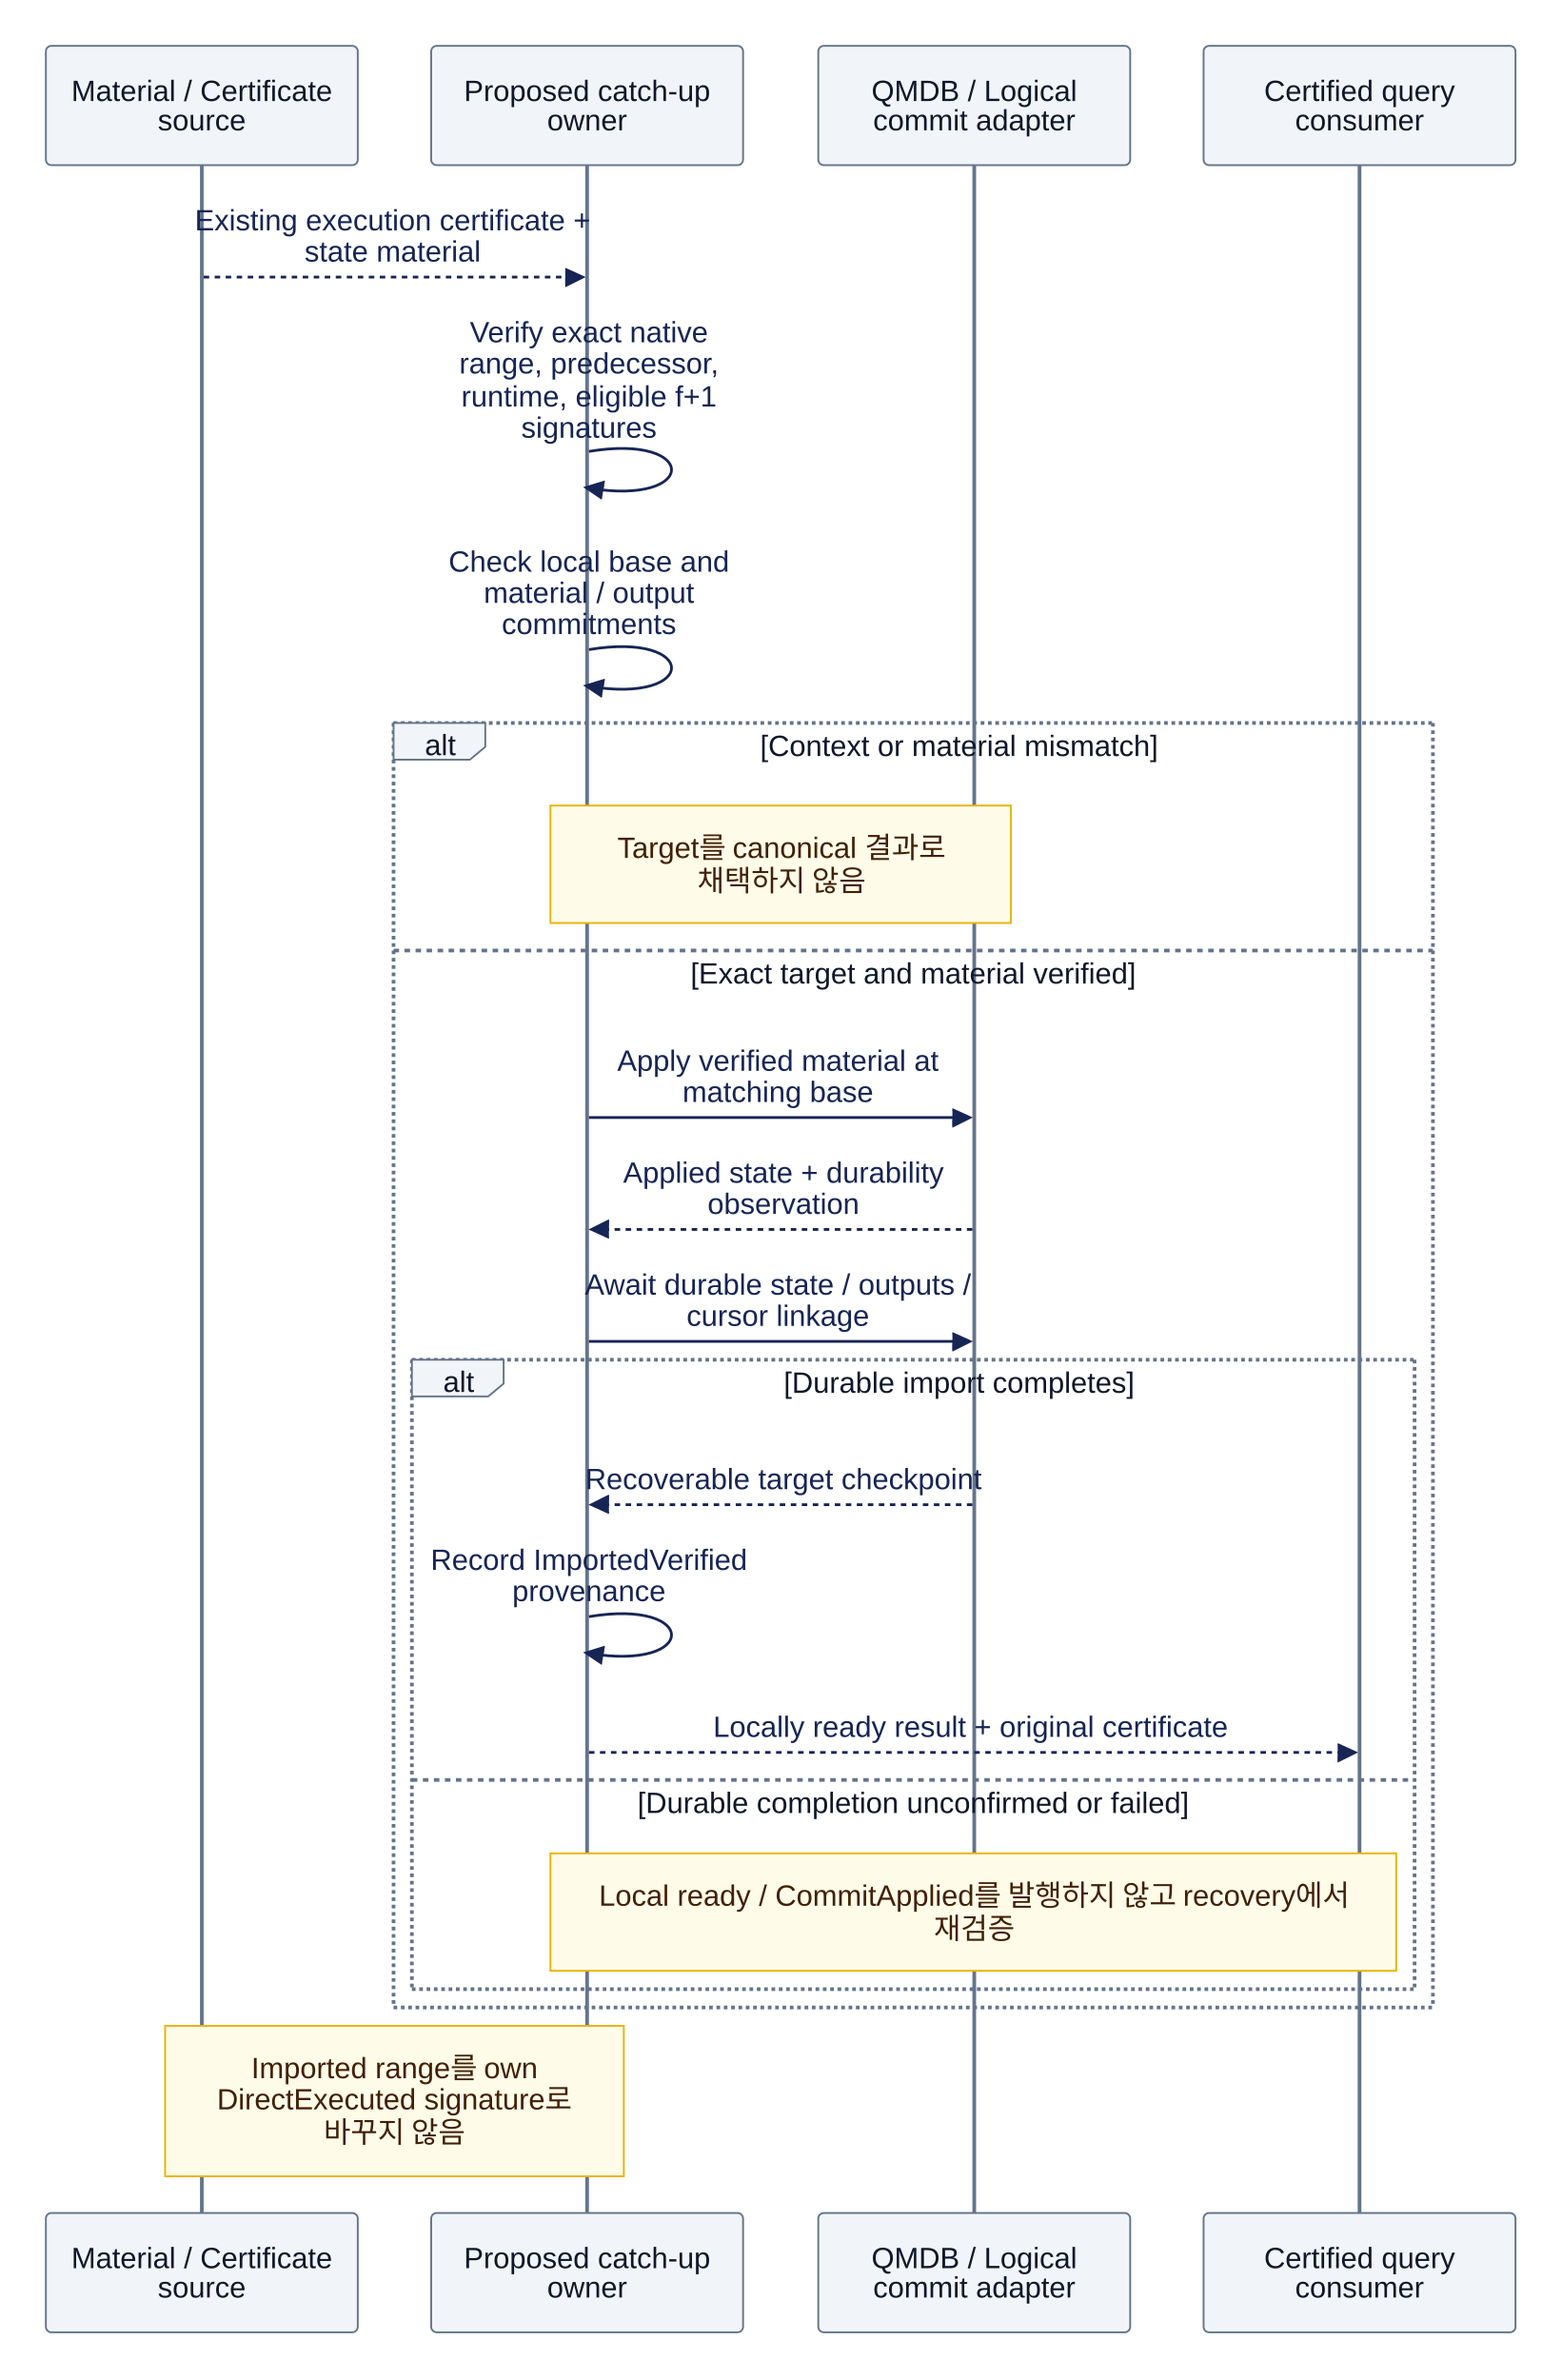
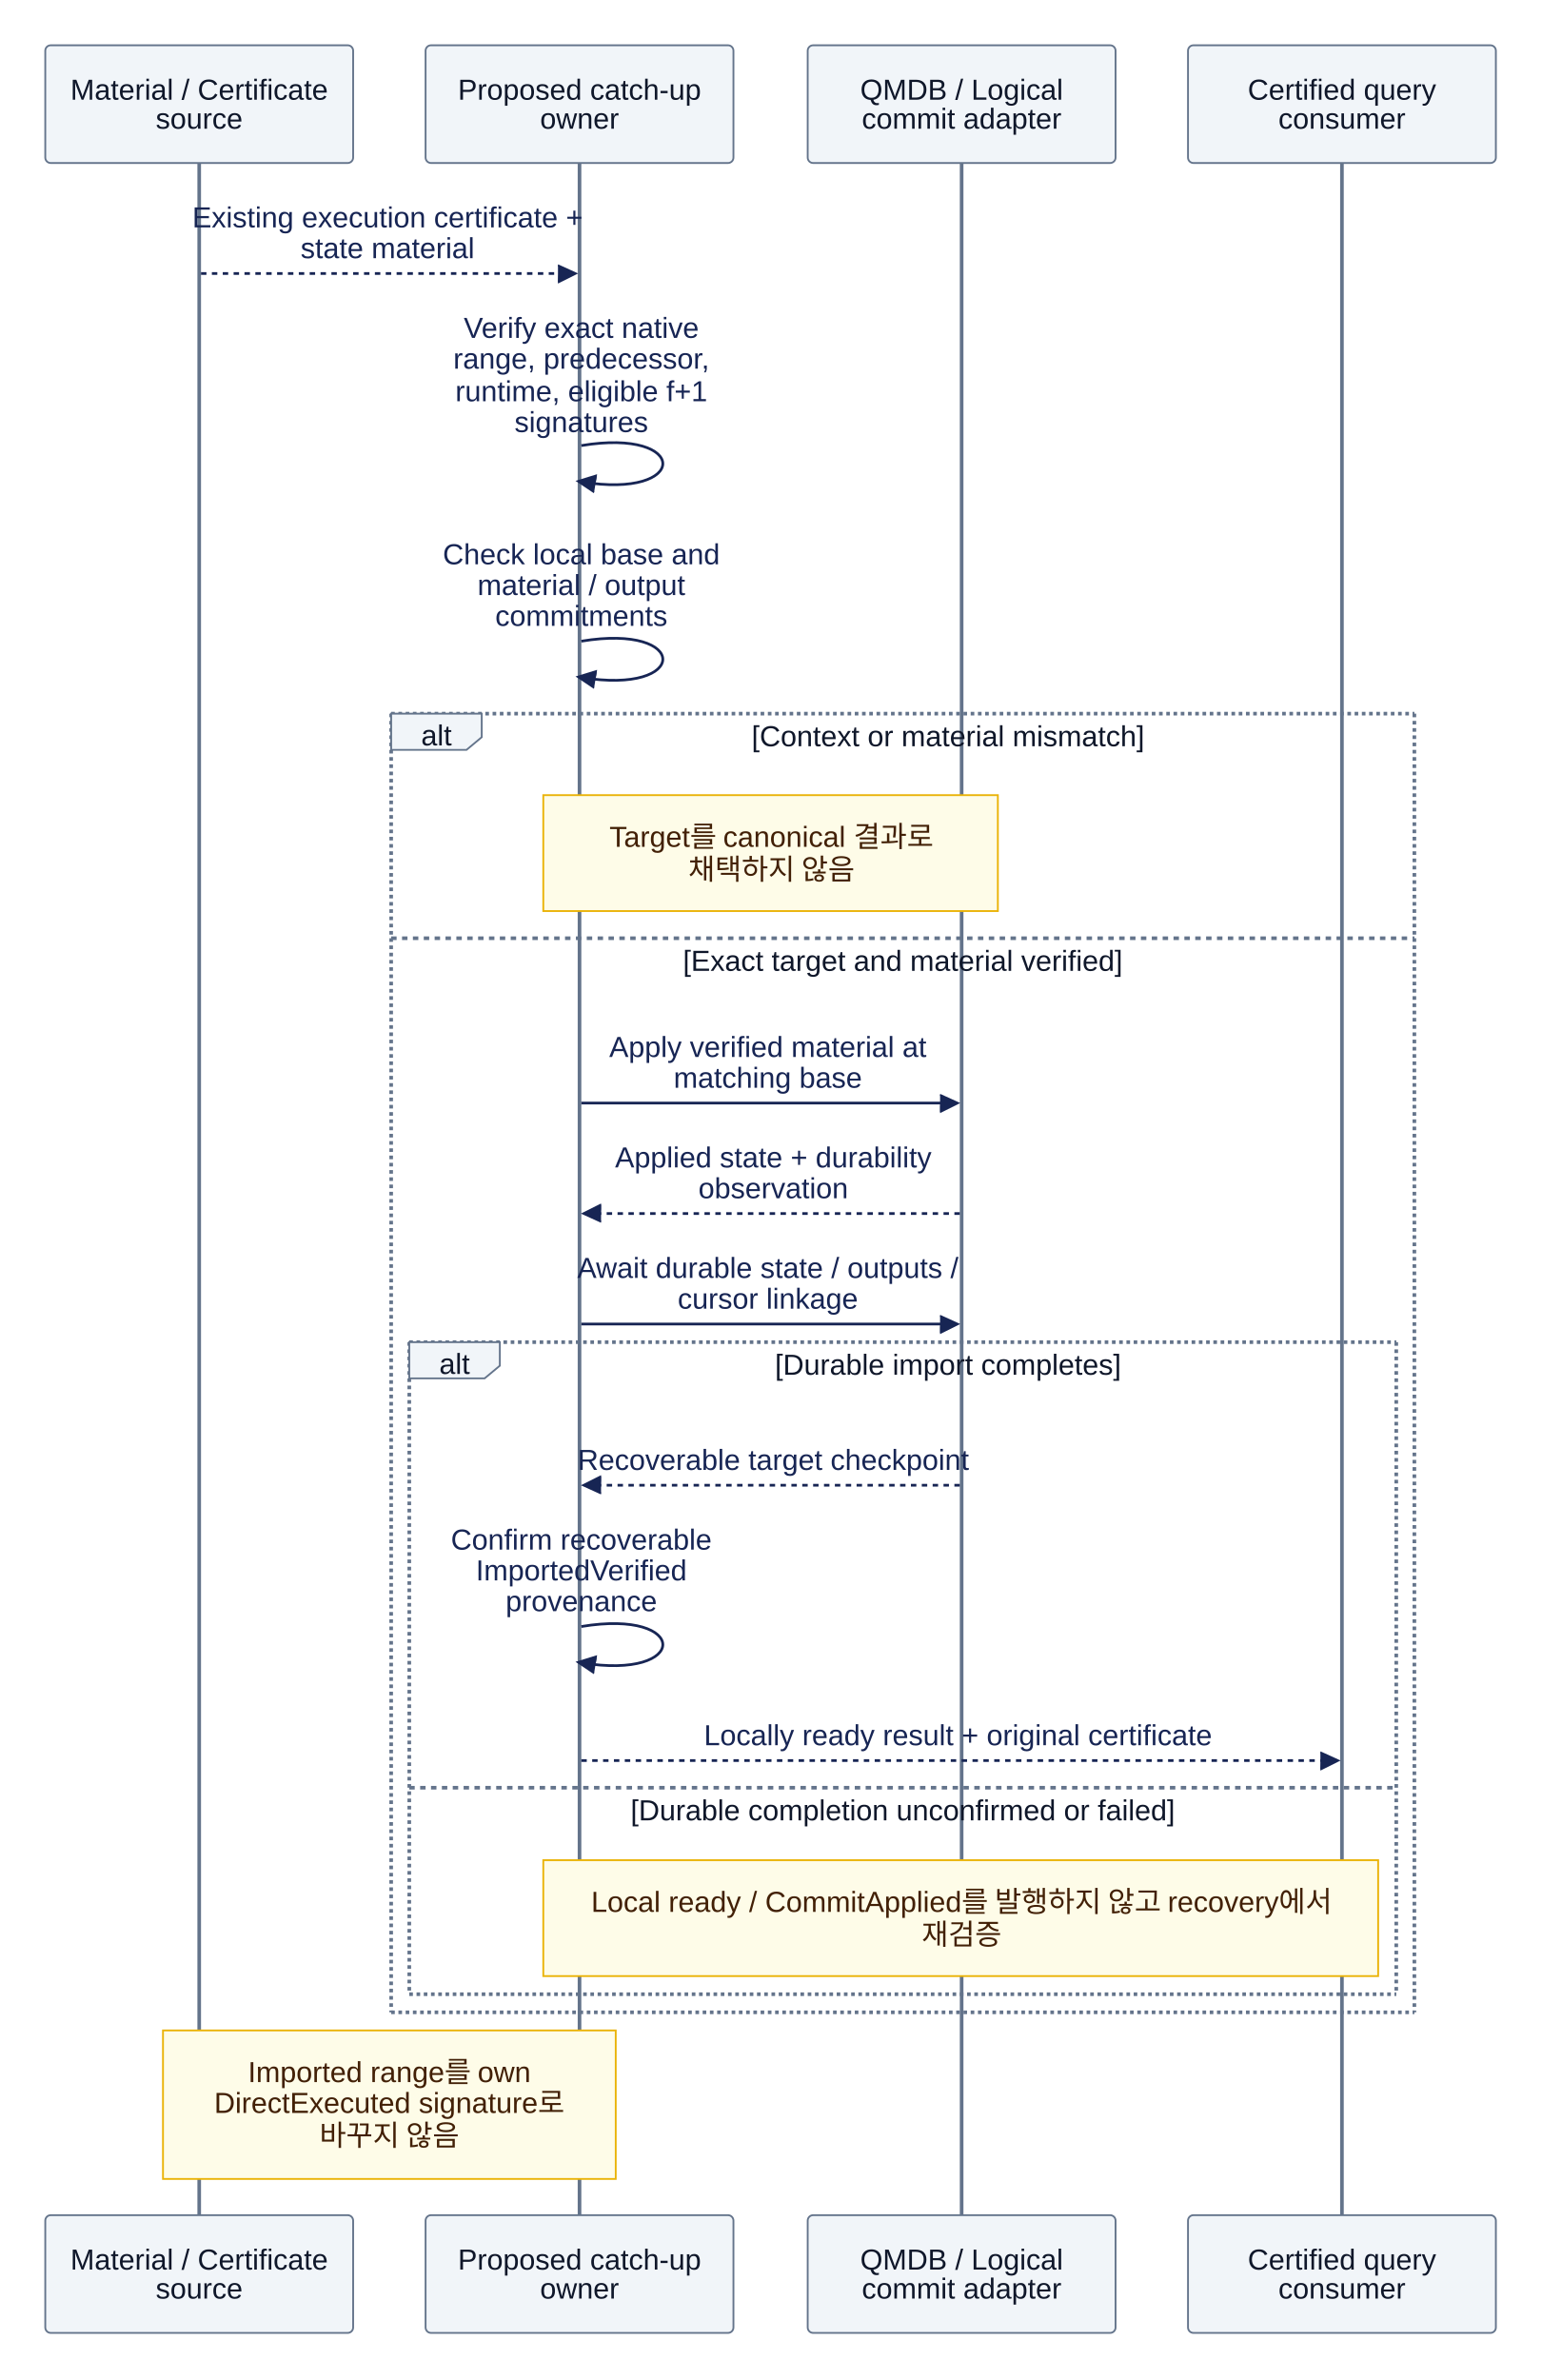
- <svg xmlns="http://www.w3.org/2000/svg" id="diagram-14" width="851" height="1297" viewBox="-25 -25 851 1297" role="graphics-document document" aria-roledescription="sequence">
-   <g>
-     <rect x="631" y="1181" fill="#eaeaea" stroke="#666" width="170" height="65" name="V" rx="3" ry="3" class="actor actor-bottom" />
-     <text x="716" y="1213.5" dominant-baseline="central" alignment-baseline="central" class="actor actor-box" style="text-anchor: middle; font-size: 16px; font-weight: 400; font-family: Arial, &quot;Apple SD Gothic Neo&quot;, sans-serif;">
+ <svg xmlns="http://www.w3.org/2000/svg" id="diagram-14" width="851" height="1314" viewBox="-25 -25 851 1314" role="graphics-document document" aria-roledescription="sequence">
+   <g>
+     <rect x="631" y="1198" fill="#eaeaea" stroke="#666" width="170" height="65" name="V" rx="3" ry="3" class="actor actor-bottom" />
+     <text x="716" y="1230.5" dominant-baseline="central" alignment-baseline="central" class="actor actor-box" style="text-anchor: middle; font-size: 16px; font-weight: 400; font-family: Arial, &quot;Apple SD Gothic Neo&quot;, sans-serif;">
      <tspan x="716" dy="-8">Certified query</tspan>
    </text>
-     <text x="716" y="1213.5" dominant-baseline="central" alignment-baseline="central" class="actor actor-box" style="text-anchor: middle; font-size: 16px; font-weight: 400; font-family: Arial, &quot;Apple SD Gothic Neo&quot;, sans-serif;">
+     <text x="716" y="1230.5" dominant-baseline="central" alignment-baseline="central" class="actor actor-box" style="text-anchor: middle; font-size: 16px; font-weight: 400; font-family: Arial, &quot;Apple SD Gothic Neo&quot;, sans-serif;">
      <tspan x="716" dy="8">consumer</tspan>
    </text>
  </g>
  <g>
-     <rect x="421" y="1181" fill="#eaeaea" stroke="#666" width="170" height="65" name="Q" rx="3" ry="3" class="actor actor-bottom" />
-     <text x="506" y="1213.5" dominant-baseline="central" alignment-baseline="central" class="actor actor-box" style="text-anchor: middle; font-size: 16px; font-weight: 400; font-family: Arial, &quot;Apple SD Gothic Neo&quot;, sans-serif;">
+     <rect x="421" y="1198" fill="#eaeaea" stroke="#666" width="170" height="65" name="Q" rx="3" ry="3" class="actor actor-bottom" />
+     <text x="506" y="1230.5" dominant-baseline="central" alignment-baseline="central" class="actor actor-box" style="text-anchor: middle; font-size: 16px; font-weight: 400; font-family: Arial, &quot;Apple SD Gothic Neo&quot;, sans-serif;">
      <tspan x="506" dy="-8">QMDB / Logical</tspan>
    </text>
-     <text x="506" y="1213.5" dominant-baseline="central" alignment-baseline="central" class="actor actor-box" style="text-anchor: middle; font-size: 16px; font-weight: 400; font-family: Arial, &quot;Apple SD Gothic Neo&quot;, sans-serif;">
+     <text x="506" y="1230.5" dominant-baseline="central" alignment-baseline="central" class="actor actor-box" style="text-anchor: middle; font-size: 16px; font-weight: 400; font-family: Arial, &quot;Apple SD Gothic Neo&quot;, sans-serif;">
      <tspan x="506" dy="8">commit adapter</tspan>
    </text>
  </g>
  <g>
-     <rect x="210" y="1181" fill="#eaeaea" stroke="#666" width="170" height="65" name="C" rx="3" ry="3" class="actor actor-bottom" />
-     <text x="295" y="1213.5" dominant-baseline="central" alignment-baseline="central" class="actor actor-box" style="text-anchor: middle; font-size: 16px; font-weight: 400; font-family: Arial, &quot;Apple SD Gothic Neo&quot;, sans-serif;">
+     <rect x="210" y="1198" fill="#eaeaea" stroke="#666" width="170" height="65" name="C" rx="3" ry="3" class="actor actor-bottom" />
+     <text x="295" y="1230.5" dominant-baseline="central" alignment-baseline="central" class="actor actor-box" style="text-anchor: middle; font-size: 16px; font-weight: 400; font-family: Arial, &quot;Apple SD Gothic Neo&quot;, sans-serif;">
      <tspan x="295" dy="-8">Proposed catch-up</tspan>
    </text>
-     <text x="295" y="1213.5" dominant-baseline="central" alignment-baseline="central" class="actor actor-box" style="text-anchor: middle; font-size: 16px; font-weight: 400; font-family: Arial, &quot;Apple SD Gothic Neo&quot;, sans-serif;">
+     <text x="295" y="1230.5" dominant-baseline="central" alignment-baseline="central" class="actor actor-box" style="text-anchor: middle; font-size: 16px; font-weight: 400; font-family: Arial, &quot;Apple SD Gothic Neo&quot;, sans-serif;">
      <tspan x="295" dy="8">owner</tspan>
    </text>
  </g>
  <g>
-     <rect x="0" y="1181" fill="#eaeaea" stroke="#666" width="170" height="65" name="P" rx="3" ry="3" class="actor actor-bottom" />
-     <text x="85" y="1213.5" dominant-baseline="central" alignment-baseline="central" class="actor actor-box" style="text-anchor: middle; font-size: 16px; font-weight: 400; font-family: Arial, &quot;Apple SD Gothic Neo&quot;, sans-serif;">
+     <rect x="0" y="1198" fill="#eaeaea" stroke="#666" width="170" height="65" name="P" rx="3" ry="3" class="actor actor-bottom" />
+     <text x="85" y="1230.5" dominant-baseline="central" alignment-baseline="central" class="actor actor-box" style="text-anchor: middle; font-size: 16px; font-weight: 400; font-family: Arial, &quot;Apple SD Gothic Neo&quot;, sans-serif;">
      <tspan x="85" dy="-8">Material / Certificate</tspan>
    </text>
-     <text x="85" y="1213.5" dominant-baseline="central" alignment-baseline="central" class="actor actor-box" style="text-anchor: middle; font-size: 16px; font-weight: 400; font-family: Arial, &quot;Apple SD Gothic Neo&quot;, sans-serif;">
+     <text x="85" y="1230.5" dominant-baseline="central" alignment-baseline="central" class="actor actor-box" style="text-anchor: middle; font-size: 16px; font-weight: 400; font-family: Arial, &quot;Apple SD Gothic Neo&quot;, sans-serif;">
      <tspan x="85" dy="8">source</tspan>
    </text>
  </g>
  <g>
-     <line id="actor63" x1="716" y1="65" x2="716" y2="1181" class="actor-line 200" stroke-width="0.5px" stroke="#999" name="V" />
+     <line id="actor63" x1="716" y1="65" x2="716" y2="1198" class="actor-line 200" stroke-width="0.5px" stroke="#999" name="V" />
    <g id="root-63">
      <rect x="631" y="0" fill="#eaeaea" stroke="#666" width="170" height="65" name="V" rx="3" ry="3" class="actor actor-top" />
      <text x="716" y="32.5" dominant-baseline="central" alignment-baseline="central" class="actor actor-box" style="text-anchor: middle; font-size: 16px; font-weight: 400; font-family: Arial, &quot;Apple SD Gothic Neo&quot;, sans-serif;">
        <tspan x="716" dy="-8">Certified query</tspan>
      </text>
      <text x="716" y="32.5" dominant-baseline="central" alignment-baseline="central" class="actor actor-box" style="text-anchor: middle; font-size: 16px; font-weight: 400; font-family: Arial, &quot;Apple SD Gothic Neo&quot;, sans-serif;">
        <tspan x="716" dy="8">consumer</tspan>
      </text>
    </g>
  </g>
  <g>
-     <line id="actor62" x1="506" y1="65" x2="506" y2="1181" class="actor-line 200" stroke-width="0.5px" stroke="#999" name="Q" />
+     <line id="actor62" x1="506" y1="65" x2="506" y2="1198" class="actor-line 200" stroke-width="0.5px" stroke="#999" name="Q" />
    <g id="root-62">
      <rect x="421" y="0" fill="#eaeaea" stroke="#666" width="170" height="65" name="Q" rx="3" ry="3" class="actor actor-top" />
      <text x="506" y="32.5" dominant-baseline="central" alignment-baseline="central" class="actor actor-box" style="text-anchor: middle; font-size: 16px; font-weight: 400; font-family: Arial, &quot;Apple SD Gothic Neo&quot;, sans-serif;">
        <tspan x="506" dy="-8">QMDB / Logical</tspan>
      </text>
      <text x="506" y="32.5" dominant-baseline="central" alignment-baseline="central" class="actor actor-box" style="text-anchor: middle; font-size: 16px; font-weight: 400; font-family: Arial, &quot;Apple SD Gothic Neo&quot;, sans-serif;">
        <tspan x="506" dy="8">commit adapter</tspan>
      </text>
    </g>
  </g>
  <g>
-     <line id="actor61" x1="295" y1="65" x2="295" y2="1181" class="actor-line 200" stroke-width="0.5px" stroke="#999" name="C" />
+     <line id="actor61" x1="295" y1="65" x2="295" y2="1198" class="actor-line 200" stroke-width="0.5px" stroke="#999" name="C" />
    <g id="root-61">
      <rect x="210" y="0" fill="#eaeaea" stroke="#666" width="170" height="65" name="C" rx="3" ry="3" class="actor actor-top" />
      <text x="295" y="32.5" dominant-baseline="central" alignment-baseline="central" class="actor actor-box" style="text-anchor: middle; font-size: 16px; font-weight: 400; font-family: Arial, &quot;Apple SD Gothic Neo&quot;, sans-serif;">
        <tspan x="295" dy="-8">Proposed catch-up</tspan>
      </text>
      <text x="295" y="32.5" dominant-baseline="central" alignment-baseline="central" class="actor actor-box" style="text-anchor: middle; font-size: 16px; font-weight: 400; font-family: Arial, &quot;Apple SD Gothic Neo&quot;, sans-serif;">
        <tspan x="295" dy="8">owner</tspan>
      </text>
    </g>
  </g>
  <g>
-     <line id="actor60" x1="85" y1="65" x2="85" y2="1181" class="actor-line 200" stroke-width="0.5px" stroke="#999" name="P" />
+     <line id="actor60" x1="85" y1="65" x2="85" y2="1198" class="actor-line 200" stroke-width="0.5px" stroke="#999" name="P" />
    <g id="root-60">
      <rect x="0" y="0" fill="#eaeaea" stroke="#666" width="170" height="65" name="P" rx="3" ry="3" class="actor actor-top" />
      <text x="85" y="32.5" dominant-baseline="central" alignment-baseline="central" class="actor actor-box" style="text-anchor: middle; font-size: 16px; font-weight: 400; font-family: Arial, &quot;Apple SD Gothic Neo&quot;, sans-serif;">
        <tspan x="85" dy="-8">Material / Certificate</tspan>
      </text>
      <text x="85" y="32.5" dominant-baseline="central" alignment-baseline="central" class="actor actor-box" style="text-anchor: middle; font-size: 16px; font-weight: 400; font-family: Arial, &quot;Apple SD Gothic Neo&quot;, sans-serif;">
        <tspan x="85" dy="8">source</tspan>
      </text>
    </g>
  </g>
  <style>#diagram-14{font-family:Arial,Apple SD Gothic Neo,sans-serif;font-size:16px;fill:#172554;}@keyframes edge-animation-frame{from{stroke-dashoffset:0;}}@keyframes dash{to{stroke-dashoffset:0;}}#diagram-14 .edge-animation-slow{stroke-dasharray:9,5!important;stroke-dashoffset:900;animation:dash 50s linear infinite;stroke-linecap:round;}#diagram-14 .edge-animation-fast{stroke-dasharray:9,5!important;stroke-dashoffset:900;animation:dash 20s linear infinite;stroke-linecap:round;}#diagram-14 .error-icon{fill:hsl(45.882, 100%, 100%);}#diagram-14 .error-text{fill:#000000;stroke:#000000;}#diagram-14 .edge-thickness-normal{stroke-width:1px;}#diagram-14 .edge-thickness-thick{stroke-width:3.5px;}#diagram-14 .edge-pattern-solid{stroke-dasharray:0;}#diagram-14 .edge-thickness-invisible{stroke-width:0;fill:none;}#diagram-14 .edge-pattern-dashed{stroke-dasharray:3;}#diagram-14 .edge-pattern-dotted{stroke-dasharray:2;}#diagram-14 .marker{fill:#475569;stroke:#475569;}#diagram-14 .marker.cross{stroke:#475569;}#diagram-14 svg{font-family:Arial,Apple SD Gothic Neo,sans-serif;font-size:16px;}#diagram-14 p{margin:0;}#diagram-14 .actor{stroke:#64748b;fill:#f1f5f9;}#diagram-14 text.actor&gt;tspan{fill:#0f172a;stroke:none;}#diagram-14 .actor-line{stroke:#64748b;}#diagram-14 .innerArc{stroke-width:1.5;stroke-dasharray:none;}#diagram-14 .messageLine0{stroke-width:1.5;stroke-dasharray:none;stroke:#172554;}#diagram-14 .messageLine1{stroke-width:1.5;stroke-dasharray:2,2;stroke:#172554;}#diagram-14 #arrowhead path{fill:#172554;stroke:#172554;}#diagram-14 .sequenceNumber{fill:#b8aa96;}#diagram-14 #sequencenumber{fill:#172554;}#diagram-14 #crosshead path{fill:#172554;stroke:#172554;}#diagram-14 .messageText{fill:#172554;stroke:none;}#diagram-14 .labelBox{stroke:#64748b;fill:#f1f5f9;}#diagram-14 .labelText,#diagram-14 .labelText&gt;tspan{fill:#0f172a;stroke:none;}#diagram-14 .loopText,#diagram-14 .loopText&gt;tspan{fill:#0f172a;stroke:none;}#diagram-14 .loopLine{stroke-width:2px;stroke-dasharray:2,2;stroke:#64748b;fill:#64748b;}#diagram-14 .note{stroke:#eab308;fill:#fefce8;}#diagram-14 .noteText,#diagram-14 .noteText&gt;tspan{fill:#422006;stroke:none;}#diagram-14 .activation0{fill:hsl(105.882, 100%, 96.667%);stroke:hsl(105.882, 100%, 86.667%);}#diagram-14 .activation1{fill:hsl(105.882, 100%, 96.667%);stroke:hsl(105.882, 100%, 86.667%);}#diagram-14 .activation2{fill:hsl(105.882, 100%, 96.667%);stroke:hsl(105.882, 100%, 86.667%);}#diagram-14 .actorPopupMenu{position:absolute;}#diagram-14 .actorPopupMenuPanel{position:absolute;fill:#f1f5f9;box-shadow:0px 8px 16px 0px rgba(0,0,0,0.2);filter:drop-shadow(3px 5px 2px rgb(0 0 0 / 0.4));}#diagram-14 .actor-man line{stroke:#64748b;fill:#f1f5f9;}#diagram-14 .actor-man circle,#diagram-14 line{stroke:#64748b;fill:#f1f5f9;stroke-width:2px;}#diagram-14 :root{--mermaid-font-family:Arial,Apple SD Gothic Neo,sans-serif;}</style>
  <g />
  <defs>
    <symbol id="computer" width="24" height="24">
      <path transform="scale(.5)" d="M2 2v13h20v-13h-20zm18 11h-16v-9h16v9zm-10.228 6l.466-1h3.524l.467 1h-4.457zm14.228 3h-24l2-6h2.104l-1.33 4h18.45l-1.297-4h2.073l2 6zm-5-10h-14v-7h14v7z" />
    </symbol>
  </defs>
  <defs>
    <symbol id="database" fill-rule="evenodd" clip-rule="evenodd">
      <path transform="scale(.5)" d="M12.258.001l.256.004.255.005.253.008.251.01.249.012.247.015.246.016.242.019.241.02.239.023.236.024.233.027.231.028.229.031.225.032.223.034.22.036.217.038.214.04.211.041.208.043.205.045.201.046.198.048.194.05.191.051.187.053.183.054.18.056.175.057.172.059.168.06.163.061.16.063.155.064.15.066.074.033.073.033.071.034.07.034.069.035.068.035.067.035.066.035.064.036.064.036.062.036.06.036.06.037.058.037.058.037.055.038.055.038.053.038.052.038.051.039.05.039.048.039.047.039.045.04.044.04.043.04.041.04.04.041.039.041.037.041.036.041.034.041.033.042.032.042.03.042.029.042.027.042.026.043.024.043.023.043.021.043.02.043.018.044.017.043.015.044.013.044.012.044.011.045.009.044.007.045.006.045.004.045.002.045.001.045v17l-.001.045-.002.045-.004.045-.006.045-.007.045-.009.044-.011.045-.012.044-.013.044-.015.044-.017.043-.018.044-.02.043-.021.043-.023.043-.024.043-.026.043-.027.042-.029.042-.03.042-.032.042-.033.042-.034.041-.036.041-.037.041-.039.041-.04.041-.041.04-.043.04-.044.04-.045.04-.047.039-.048.039-.05.039-.051.039-.052.038-.053.038-.055.038-.055.038-.058.037-.058.037-.06.037-.06.036-.062.036-.064.036-.064.036-.066.035-.067.035-.068.035-.069.035-.07.034-.071.034-.073.033-.074.033-.15.066-.155.064-.16.063-.163.061-.168.06-.172.059-.175.057-.18.056-.183.054-.187.053-.191.051-.194.05-.198.048-.201.046-.205.045-.208.043-.211.041-.214.04-.217.038-.22.036-.223.034-.225.032-.229.031-.231.028-.233.027-.236.024-.239.023-.241.02-.242.019-.246.016-.247.015-.249.012-.251.01-.253.008-.255.005-.256.004-.258.001-.258-.001-.256-.004-.255-.005-.253-.008-.251-.01-.249-.012-.247-.015-.245-.016-.243-.019-.241-.02-.238-.023-.236-.024-.234-.027-.231-.028-.228-.031-.226-.032-.223-.034-.22-.036-.217-.038-.214-.04-.211-.041-.208-.043-.204-.045-.201-.046-.198-.048-.195-.05-.19-.051-.187-.053-.184-.054-.179-.056-.176-.057-.172-.059-.167-.06-.164-.061-.159-.063-.155-.064-.151-.066-.074-.033-.072-.033-.072-.034-.07-.034-.069-.035-.068-.035-.067-.035-.066-.035-.064-.036-.063-.036-.062-.036-.061-.036-.06-.037-.058-.037-.057-.037-.056-.038-.055-.038-.053-.038-.052-.038-.051-.039-.049-.039-.049-.039-.046-.039-.046-.04-.044-.04-.043-.04-.041-.04-.04-.041-.039-.041-.037-.041-.036-.041-.034-.041-.033-.042-.032-.042-.03-.042-.029-.042-.027-.042-.026-.043-.024-.043-.023-.043-.021-.043-.02-.043-.018-.044-.017-.043-.015-.044-.013-.044-.012-.044-.011-.045-.009-.044-.007-.045-.006-.045-.004-.045-.002-.045-.001-.045v-17l.001-.045.002-.045.004-.045.006-.045.007-.045.009-.044.011-.045.012-.044.013-.044.015-.044.017-.043.018-.044.02-.043.021-.043.023-.043.024-.043.026-.043.027-.042.029-.042.03-.042.032-.042.033-.042.034-.041.036-.041.037-.041.039-.041.04-.041.041-.04.043-.04.044-.04.046-.04.046-.039.049-.039.049-.039.051-.039.052-.038.053-.038.055-.038.056-.038.057-.037.058-.037.06-.037.061-.036.062-.036.063-.036.064-.036.066-.035.067-.035.068-.035.069-.035.07-.034.072-.034.072-.033.074-.033.151-.066.155-.064.159-.063.164-.061.167-.06.172-.059.176-.057.179-.056.184-.054.187-.053.19-.051.195-.05.198-.048.201-.046.204-.045.208-.043.211-.041.214-.04.217-.038.22-.036.223-.034.226-.032.228-.031.231-.028.234-.027.236-.024.238-.023.241-.02.243-.019.245-.016.247-.015.249-.012.251-.01.253-.008.255-.005.256-.004.258-.001.258.001zm-9.258 20.499v.01l.001.021.003.021.004.022.005.021.006.022.007.022.009.023.01.022.011.023.012.023.013.023.015.023.016.024.017.023.018.024.019.024.021.024.022.025.023.024.024.025.052.049.056.05.061.051.066.051.07.051.075.051.079.052.084.052.088.052.092.052.097.052.102.051.105.052.11.052.114.051.119.051.123.051.127.05.131.05.135.05.139.048.144.049.147.047.152.047.155.047.16.045.163.045.167.043.171.043.176.041.178.041.183.039.187.039.19.037.194.035.197.035.202.033.204.031.209.03.212.029.216.027.219.025.222.024.226.021.23.02.233.018.236.016.24.015.243.012.246.01.249.008.253.005.256.004.259.001.26-.001.257-.004.254-.005.25-.008.247-.011.244-.012.241-.014.237-.016.233-.018.231-.021.226-.021.224-.024.22-.026.216-.027.212-.028.21-.031.205-.031.202-.034.198-.034.194-.036.191-.037.187-.039.183-.04.179-.04.175-.042.172-.043.168-.044.163-.045.16-.046.155-.046.152-.047.148-.048.143-.049.139-.049.136-.05.131-.05.126-.05.123-.051.118-.052.114-.051.11-.052.106-.052.101-.052.096-.052.092-.052.088-.053.083-.051.079-.052.074-.052.07-.051.065-.051.06-.051.056-.05.051-.05.023-.024.023-.025.021-.024.02-.024.019-.024.018-.024.017-.024.015-.023.014-.024.013-.023.012-.023.01-.023.01-.022.008-.022.006-.022.006-.022.004-.022.004-.021.001-.021.001-.021v-4.127l-.077.055-.08.053-.083.054-.085.053-.087.052-.09.052-.093.051-.095.05-.097.05-.1.049-.102.049-.105.048-.106.047-.109.047-.111.046-.114.045-.115.045-.118.044-.12.043-.122.042-.124.042-.126.041-.128.04-.13.04-.132.038-.134.038-.135.037-.138.037-.139.035-.142.035-.143.034-.144.033-.147.032-.148.031-.15.03-.151.03-.153.029-.154.027-.156.027-.158.026-.159.025-.161.024-.162.023-.163.022-.165.021-.166.02-.167.019-.169.018-.169.017-.171.016-.173.015-.173.014-.175.013-.175.012-.177.011-.178.01-.179.008-.179.008-.181.006-.182.005-.182.004-.184.003-.184.002h-.37l-.184-.002-.184-.003-.182-.004-.182-.005-.181-.006-.179-.008-.179-.008-.178-.01-.176-.011-.176-.012-.175-.013-.173-.014-.172-.015-.171-.016-.17-.017-.169-.018-.167-.019-.166-.02-.165-.021-.163-.022-.162-.023-.161-.024-.159-.025-.157-.026-.156-.027-.155-.027-.153-.029-.151-.03-.15-.03-.148-.031-.146-.032-.145-.033-.143-.034-.141-.035-.14-.035-.137-.037-.136-.037-.134-.038-.132-.038-.13-.04-.128-.04-.126-.041-.124-.042-.122-.042-.12-.044-.117-.043-.116-.045-.113-.045-.112-.046-.109-.047-.106-.047-.105-.048-.102-.049-.1-.049-.097-.05-.095-.05-.093-.052-.09-.051-.087-.052-.085-.053-.083-.054-.08-.054-.077-.054v4.127zm0-5.654v.011l.001.021.003.021.004.021.005.022.006.022.007.022.009.022.01.022.011.023.012.023.013.023.015.024.016.023.017.024.018.024.019.024.021.024.022.024.023.025.024.024.052.05.056.05.061.05.066.051.07.051.075.052.079.051.084.052.088.052.092.052.097.052.102.052.105.052.11.051.114.051.119.052.123.05.127.051.131.05.135.049.139.049.144.048.147.048.152.047.155.046.16.045.163.045.167.044.171.042.176.042.178.04.183.04.187.038.19.037.194.036.197.034.202.033.204.032.209.03.212.028.216.027.219.025.222.024.226.022.23.02.233.018.236.016.24.014.243.012.246.01.249.008.253.006.256.003.259.001.26-.001.257-.003.254-.006.25-.008.247-.01.244-.012.241-.015.237-.016.233-.018.231-.02.226-.022.224-.024.22-.025.216-.027.212-.029.21-.03.205-.032.202-.033.198-.035.194-.036.191-.037.187-.039.183-.039.179-.041.175-.042.172-.043.168-.044.163-.045.16-.045.155-.047.152-.047.148-.048.143-.048.139-.05.136-.049.131-.05.126-.051.123-.051.118-.051.114-.052.11-.052.106-.052.101-.052.096-.052.092-.052.088-.052.083-.052.079-.052.074-.051.07-.052.065-.051.06-.05.056-.051.051-.049.023-.025.023-.024.021-.025.02-.024.019-.024.018-.024.017-.024.015-.023.014-.023.013-.024.012-.022.01-.023.01-.023.008-.022.006-.022.006-.022.004-.021.004-.022.001-.021.001-.021v-4.139l-.077.054-.08.054-.083.054-.085.052-.087.053-.09.051-.093.051-.095.051-.097.05-.1.049-.102.049-.105.048-.106.047-.109.047-.111.046-.114.045-.115.044-.118.044-.12.044-.122.042-.124.042-.126.041-.128.04-.13.039-.132.039-.134.038-.135.037-.138.036-.139.036-.142.035-.143.033-.144.033-.147.033-.148.031-.15.03-.151.03-.153.028-.154.028-.156.027-.158.026-.159.025-.161.024-.162.023-.163.022-.165.021-.166.02-.167.019-.169.018-.169.017-.171.016-.173.015-.173.014-.175.013-.175.012-.177.011-.178.009-.179.009-.179.007-.181.007-.182.005-.182.004-.184.003-.184.002h-.37l-.184-.002-.184-.003-.182-.004-.182-.005-.181-.007-.179-.007-.179-.009-.178-.009-.176-.011-.176-.012-.175-.013-.173-.014-.172-.015-.171-.016-.17-.017-.169-.018-.167-.019-.166-.02-.165-.021-.163-.022-.162-.023-.161-.024-.159-.025-.157-.026-.156-.027-.155-.028-.153-.028-.151-.03-.15-.03-.148-.031-.146-.033-.145-.033-.143-.033-.141-.035-.14-.036-.137-.036-.136-.037-.134-.038-.132-.039-.13-.039-.128-.04-.126-.041-.124-.042-.122-.043-.12-.043-.117-.044-.116-.044-.113-.046-.112-.046-.109-.046-.106-.047-.105-.048-.102-.049-.1-.049-.097-.05-.095-.051-.093-.051-.09-.051-.087-.053-.085-.052-.083-.054-.08-.054-.077-.054v4.139zm0-5.666v.011l.001.02.003.022.004.021.005.022.006.021.007.022.009.023.01.022.011.023.012.023.013.023.015.023.016.024.017.024.018.023.019.024.021.025.022.024.023.024.024.025.052.05.056.05.061.05.066.051.07.051.075.052.079.051.084.052.088.052.092.052.097.052.102.052.105.051.11.052.114.051.119.051.123.051.127.05.131.05.135.05.139.049.144.048.147.048.152.047.155.046.16.045.163.045.167.043.171.043.176.042.178.04.183.04.187.038.19.037.194.036.197.034.202.033.204.032.209.03.212.028.216.027.219.025.222.024.226.021.23.02.233.018.236.017.24.014.243.012.246.01.249.008.253.006.256.003.259.001.26-.001.257-.003.254-.006.25-.008.247-.01.244-.013.241-.014.237-.016.233-.018.231-.02.226-.022.224-.024.22-.025.216-.027.212-.029.21-.03.205-.032.202-.033.198-.035.194-.036.191-.037.187-.039.183-.039.179-.041.175-.042.172-.043.168-.044.163-.045.16-.045.155-.047.152-.047.148-.048.143-.049.139-.049.136-.049.131-.051.126-.05.123-.051.118-.052.114-.051.11-.052.106-.052.101-.052.096-.052.092-.052.088-.052.083-.052.079-.052.074-.052.07-.051.065-.051.06-.051.056-.05.051-.049.023-.025.023-.025.021-.024.02-.024.019-.024.018-.024.017-.024.015-.023.014-.024.013-.023.012-.023.01-.022.01-.023.008-.022.006-.022.006-.022.004-.022.004-.021.001-.021.001-.021v-4.153l-.077.054-.08.054-.083.053-.085.053-.087.053-.09.051-.093.051-.095.051-.097.05-.1.049-.102.048-.105.048-.106.048-.109.046-.111.046-.114.046-.115.044-.118.044-.12.043-.122.043-.124.042-.126.041-.128.04-.13.039-.132.039-.134.038-.135.037-.138.036-.139.036-.142.034-.143.034-.144.033-.147.032-.148.032-.15.03-.151.03-.153.028-.154.028-.156.027-.158.026-.159.024-.161.024-.162.023-.163.023-.165.021-.166.02-.167.019-.169.018-.169.017-.171.016-.173.015-.173.014-.175.013-.175.012-.177.01-.178.01-.179.009-.179.007-.181.006-.182.006-.182.004-.184.003-.184.001-.185.001-.185-.001-.184-.001-.184-.003-.182-.004-.182-.006-.181-.006-.179-.007-.179-.009-.178-.01-.176-.01-.176-.012-.175-.013-.173-.014-.172-.015-.171-.016-.17-.017-.169-.018-.167-.019-.166-.02-.165-.021-.163-.023-.162-.023-.161-.024-.159-.024-.157-.026-.156-.027-.155-.028-.153-.028-.151-.03-.15-.03-.148-.032-.146-.032-.145-.033-.143-.034-.141-.034-.14-.036-.137-.036-.136-.037-.134-.038-.132-.039-.13-.039-.128-.041-.126-.041-.124-.041-.122-.043-.12-.043-.117-.044-.116-.044-.113-.046-.112-.046-.109-.046-.106-.048-.105-.048-.102-.048-.1-.05-.097-.049-.095-.051-.093-.051-.09-.052-.087-.052-.085-.053-.083-.053-.08-.054-.077-.054v4.153zm8.74-8.179l-.257.004-.254.005-.25.008-.247.011-.244.012-.241.014-.237.016-.233.018-.231.021-.226.022-.224.023-.22.026-.216.027-.212.028-.21.031-.205.032-.202.033-.198.034-.194.036-.191.038-.187.038-.183.04-.179.041-.175.042-.172.043-.168.043-.163.045-.16.046-.155.046-.152.048-.148.048-.143.048-.139.049-.136.05-.131.05-.126.051-.123.051-.118.051-.114.052-.11.052-.106.052-.101.052-.096.052-.092.052-.088.052-.083.052-.079.052-.074.051-.07.052-.065.051-.06.05-.056.05-.051.05-.023.025-.023.024-.021.024-.02.025-.019.024-.018.024-.017.023-.015.024-.014.023-.013.023-.012.023-.01.023-.01.022-.008.022-.006.023-.006.021-.004.022-.004.021-.001.021-.001.021.001.021.001.021.004.021.004.022.006.021.006.023.008.022.01.022.01.023.012.023.013.023.014.023.015.024.017.023.018.024.019.024.02.025.021.024.023.024.023.025.051.05.056.05.06.05.065.051.07.052.074.051.079.052.083.052.088.052.092.052.096.052.101.052.106.052.11.052.114.052.118.051.123.051.126.051.131.05.136.05.139.049.143.048.148.048.152.048.155.046.16.046.163.045.168.043.172.043.175.042.179.041.183.04.187.038.191.038.194.036.198.034.202.033.205.032.21.031.212.028.216.027.22.026.224.023.226.022.231.021.233.018.237.016.241.014.244.012.247.011.25.008.254.005.257.004.26.001.26-.001.257-.004.254-.005.25-.008.247-.011.244-.012.241-.014.237-.016.233-.018.231-.021.226-.022.224-.023.22-.026.216-.027.212-.028.21-.031.205-.032.202-.033.198-.034.194-.036.191-.038.187-.038.183-.04.179-.041.175-.042.172-.043.168-.043.163-.045.16-.046.155-.046.152-.048.148-.048.143-.048.139-.049.136-.05.131-.05.126-.051.123-.051.118-.051.114-.052.11-.052.106-.052.101-.052.096-.052.092-.052.088-.052.083-.052.079-.052.074-.051.07-.052.065-.051.06-.05.056-.05.051-.05.023-.025.023-.024.021-.024.02-.025.019-.024.018-.024.017-.023.015-.024.014-.023.013-.023.012-.023.01-.023.01-.022.008-.022.006-.023.006-.021.004-.022.004-.021.001-.021.001-.021-.001-.021-.001-.021-.004-.021-.004-.022-.006-.021-.006-.023-.008-.022-.01-.022-.01-.023-.012-.023-.013-.023-.014-.023-.015-.024-.017-.023-.018-.024-.019-.024-.02-.025-.021-.024-.023-.024-.023-.025-.051-.05-.056-.05-.06-.05-.065-.051-.07-.052-.074-.051-.079-.052-.083-.052-.088-.052-.092-.052-.096-.052-.101-.052-.106-.052-.11-.052-.114-.052-.118-.051-.123-.051-.126-.051-.131-.05-.136-.05-.139-.049-.143-.048-.148-.048-.152-.048-.155-.046-.16-.046-.163-.045-.168-.043-.172-.043-.175-.042-.179-.041-.183-.04-.187-.038-.191-.038-.194-.036-.198-.034-.202-.033-.205-.032-.21-.031-.212-.028-.216-.027-.22-.026-.224-.023-.226-.022-.231-.021-.233-.018-.237-.016-.241-.014-.244-.012-.247-.011-.25-.008-.254-.005-.257-.004-.26-.001-.26.001z" />
    </symbol>
  </defs>
  <defs>
    <symbol id="clock" width="24" height="24">
      <path transform="scale(.5)" d="M12 2c5.514 0 10 4.486 10 10s-4.486 10-10 10-10-4.486-10-10 4.486-10 10-10zm0-2c-6.627 0-12 5.373-12 12s5.373 12 12 12 12-5.373 12-12-5.373-12-12-12zm5.848 12.459c.202.038.202.333.001.372-1.907.361-6.045 1.111-6.547 1.111-.719 0-1.301-.582-1.301-1.301 0-.512.77-5.447 1.125-7.445.034-.192.312-.181.343.014l.985 6.238 5.394 1.011z" />
    </symbol>
  </defs>
  <defs>
    <marker id="arrowhead" refX="7.9" refY="5" markerUnits="userSpaceOnUse" markerWidth="12" markerHeight="12" orient="auto-start-reverse">
      <path d="M -1 0 L 10 5 L 0 10 z" />
    </marker>
  </defs>
  <defs>
    <marker id="crosshead" markerWidth="15" markerHeight="8" orient="auto" refX="4" refY="4.5">
      <path fill="none" stroke="#000000" stroke-width="1pt" d="M 1,2 L 6,7 M 6,2 L 1,7" style="stroke-dasharray: 0, 0;" />
    </marker>
  </defs>
  <defs>
    <marker id="filled-head" refX="15.5" refY="7" markerWidth="20" markerHeight="28" orient="auto">
      <path d="M 18,7 L9,13 L14,7 L9,1 Z" />
    </marker>
  </defs>
  <defs>
    <marker id="sequencenumber" refX="15" refY="15" markerWidth="60" markerHeight="40" orient="auto">
      <circle cx="15" cy="15" r="6" />
    </marker>
  </defs>
  <g>
    <rect x="275" y="414" fill="#EDF2AE" stroke="#666" width="251" height="64" class="note" />
    <text x="401" y="422" text-anchor="middle" dominant-baseline="middle" alignment-baseline="middle" class="noteText" dy="1em" style="font-family: Arial, &quot;Apple SD Gothic Neo&quot;, sans-serif; font-size: 16px; font-weight: 400;">
      <tspan x="401">Target를 canonical 결과로</tspan>
    </text>
    <text x="401" y="439" text-anchor="middle" dominant-baseline="middle" alignment-baseline="middle" class="noteText" dy="1em" style="font-family: Arial, &quot;Apple SD Gothic Neo&quot;, sans-serif; font-size: 16px; font-weight: 400;">
      <tspan x="401">채택하지 않음</tspan>
    </text>
  </g>
  <g>
-     <rect x="275" y="985" fill="#EDF2AE" stroke="#666" width="461" height="64" class="note" />
-     <text x="506" y="993" text-anchor="middle" dominant-baseline="middle" alignment-baseline="middle" class="noteText" dy="1em" style="font-family: Arial, &quot;Apple SD Gothic Neo&quot;, sans-serif; font-size: 16px; font-weight: 400;">
+     <rect x="275" y="1002" fill="#EDF2AE" stroke="#666" width="461" height="64" class="note" />
+     <text x="506" y="1010" text-anchor="middle" dominant-baseline="middle" alignment-baseline="middle" class="noteText" dy="1em" style="font-family: Arial, &quot;Apple SD Gothic Neo&quot;, sans-serif; font-size: 16px; font-weight: 400;">
      <tspan x="506">Local ready / CommitApplied를 발행하지 않고 recovery에서</tspan>
    </text>
-     <text x="506" y="1010" text-anchor="middle" dominant-baseline="middle" alignment-baseline="middle" class="noteText" dy="1em" style="font-family: Arial, &quot;Apple SD Gothic Neo&quot;, sans-serif; font-size: 16px; font-weight: 400;">
+     <text x="506" y="1027" text-anchor="middle" dominant-baseline="middle" alignment-baseline="middle" class="noteText" dy="1em" style="font-family: Arial, &quot;Apple SD Gothic Neo&quot;, sans-serif; font-size: 16px; font-weight: 400;">
      <tspan x="506">재검증</tspan>
    </text>
  </g>
  <g>
-     <line x1="199.5" y1="716" x2="746" y2="716" class="loopLine" />
-     <line x1="746" y1="716" x2="746" y2="1059" class="loopLine" />
-     <line x1="199.5" y1="1059" x2="746" y2="1059" class="loopLine" />
-     <line x1="199.5" y1="716" x2="199.5" y2="1059" class="loopLine" />
-     <line x1="199.5" y1="945" x2="746" y2="945" class="loopLine" style="stroke-dasharray: 3, 3;" />
-     <polygon points="199.5,716 249.5,716 249.5,729 241.1,736 199.5,736" class="labelBox" />
-     <text x="225" y="729" text-anchor="middle" dominant-baseline="middle" alignment-baseline="middle" class="labelText" style="font-family: Arial, &quot;Apple SD Gothic Neo&quot;, sans-serif; font-size: 16px; font-weight: 400;">alt</text>
-     <text x="497.75" y="734" text-anchor="middle" class="loopText" style="font-family: Arial, &quot;Apple SD Gothic Neo&quot;, sans-serif; font-size: 16px; font-weight: 400;">
-       <tspan x="497.75">[Durable import completes]</tspan>
-     </text>
-     <text x="472.75" y="963" text-anchor="middle" class="loopText" style="font-family: Arial, &quot;Apple SD Gothic Neo&quot;, sans-serif; font-size: 16px; font-weight: 400;">[Durable completion unconfirmed or failed]</text>
-   </g>
-   <g>
-     <line x1="189.5" y1="369" x2="756" y2="369" class="loopLine" />
-     <line x1="756" y1="369" x2="756" y2="1069" class="loopLine" />
-     <line x1="189.5" y1="1069" x2="756" y2="1069" class="loopLine" />
-     <line x1="189.5" y1="369" x2="189.5" y2="1069" class="loopLine" />
-     <line x1="189.5" y1="493" x2="756" y2="493" class="loopLine" style="stroke-dasharray: 3, 3;" />
-     <polygon points="189.5,369 239.5,369 239.5,382 231.1,389 189.5,389" class="labelBox" />
-     <text x="215" y="382" text-anchor="middle" dominant-baseline="middle" alignment-baseline="middle" class="labelText" style="font-family: Arial, &quot;Apple SD Gothic Neo&quot;, sans-serif; font-size: 16px; font-weight: 400;">alt</text>
-     <text x="497.75" y="387" text-anchor="middle" class="loopText" style="font-family: Arial, &quot;Apple SD Gothic Neo&quot;, sans-serif; font-size: 16px; font-weight: 400;">
-       <tspan x="497.75">[Context or material mismatch]</tspan>
-     </text>
-     <text x="472.75" y="511" text-anchor="middle" class="loopText" style="font-family: Arial, &quot;Apple SD Gothic Neo&quot;, sans-serif; font-size: 16px; font-weight: 400;">[Exact target and material verified]</text>
-   </g>
-   <g>
-     <rect x="65" y="1079" fill="#EDF2AE" stroke="#666" width="250" height="82" class="note" />
-     <text x="190" y="1087" text-anchor="middle" dominant-baseline="middle" alignment-baseline="middle" class="noteText" dy="1em" style="font-family: Arial, &quot;Apple SD Gothic Neo&quot;, sans-serif; font-size: 16px; font-weight: 400;">
+     <line x1="201" y1="716" x2="746" y2="716" class="loopLine" />
+     <line x1="746" y1="716" x2="746" y2="1076" class="loopLine" />
+     <line x1="201" y1="1076" x2="746" y2="1076" class="loopLine" />
+     <line x1="201" y1="716" x2="201" y2="1076" class="loopLine" />
+     <line x1="201" y1="962" x2="746" y2="962" class="loopLine" style="stroke-dasharray: 3, 3;" />
+     <polygon points="201,716 251,716 251,729 242.6,736 201,736" class="labelBox" />
+     <text x="226" y="729" text-anchor="middle" dominant-baseline="middle" alignment-baseline="middle" class="labelText" style="font-family: Arial, &quot;Apple SD Gothic Neo&quot;, sans-serif; font-size: 16px; font-weight: 400;">alt</text>
+     <text x="498.5" y="734" text-anchor="middle" class="loopText" style="font-family: Arial, &quot;Apple SD Gothic Neo&quot;, sans-serif; font-size: 16px; font-weight: 400;">
+       <tspan x="498.5">[Durable import completes]</tspan>
+     </text>
+     <text x="473.5" y="980" text-anchor="middle" class="loopText" style="font-family: Arial, &quot;Apple SD Gothic Neo&quot;, sans-serif; font-size: 16px; font-weight: 400;">[Durable completion unconfirmed or failed]</text>
+   </g>
+   <g>
+     <line x1="191" y1="369" x2="756" y2="369" class="loopLine" />
+     <line x1="756" y1="369" x2="756" y2="1086" class="loopLine" />
+     <line x1="191" y1="1086" x2="756" y2="1086" class="loopLine" />
+     <line x1="191" y1="369" x2="191" y2="1086" class="loopLine" />
+     <line x1="191" y1="493" x2="756" y2="493" class="loopLine" style="stroke-dasharray: 3, 3;" />
+     <polygon points="191,369 241,369 241,382 232.6,389 191,389" class="labelBox" />
+     <text x="216" y="382" text-anchor="middle" dominant-baseline="middle" alignment-baseline="middle" class="labelText" style="font-family: Arial, &quot;Apple SD Gothic Neo&quot;, sans-serif; font-size: 16px; font-weight: 400;">alt</text>
+     <text x="498.5" y="387" text-anchor="middle" class="loopText" style="font-family: Arial, &quot;Apple SD Gothic Neo&quot;, sans-serif; font-size: 16px; font-weight: 400;">
+       <tspan x="498.5">[Context or material mismatch]</tspan>
+     </text>
+     <text x="473.5" y="511" text-anchor="middle" class="loopText" style="font-family: Arial, &quot;Apple SD Gothic Neo&quot;, sans-serif; font-size: 16px; font-weight: 400;">[Exact target and material verified]</text>
+   </g>
+   <g>
+     <rect x="65" y="1096" fill="#EDF2AE" stroke="#666" width="250" height="82" class="note" />
+     <text x="190" y="1104" text-anchor="middle" dominant-baseline="middle" alignment-baseline="middle" class="noteText" dy="1em" style="font-family: Arial, &quot;Apple SD Gothic Neo&quot;, sans-serif; font-size: 16px; font-weight: 400;">
      <tspan x="190">Imported range를 own</tspan>
    </text>
-     <text x="190" y="1104" text-anchor="middle" dominant-baseline="middle" alignment-baseline="middle" class="noteText" dy="1em" style="font-family: Arial, &quot;Apple SD Gothic Neo&quot;, sans-serif; font-size: 16px; font-weight: 400;">
+     <text x="190" y="1121" text-anchor="middle" dominant-baseline="middle" alignment-baseline="middle" class="noteText" dy="1em" style="font-family: Arial, &quot;Apple SD Gothic Neo&quot;, sans-serif; font-size: 16px; font-weight: 400;">
      <tspan x="190">DirectExecuted signature로</tspan>
    </text>
-     <text x="190" y="1121" text-anchor="middle" dominant-baseline="middle" alignment-baseline="middle" class="noteText" dy="1em" style="font-family: Arial, &quot;Apple SD Gothic Neo&quot;, sans-serif; font-size: 16px; font-weight: 400;">
+     <text x="190" y="1138" text-anchor="middle" dominant-baseline="middle" alignment-baseline="middle" class="noteText" dy="1em" style="font-family: Arial, &quot;Apple SD Gothic Neo&quot;, sans-serif; font-size: 16px; font-weight: 400;">
      <tspan x="190">바꾸지 않음</tspan>
    </text>
  </g>
  <text x="189" y="80" text-anchor="middle" dominant-baseline="middle" alignment-baseline="middle" class="messageText" dy="1em" style="font-family: Arial, &quot;Apple SD Gothic Neo&quot;, sans-serif; font-size: 16px; font-weight: 400;">Existing execution certificate +</text>
  <text x="189" y="97" text-anchor="middle" dominant-baseline="middle" alignment-baseline="middle" class="messageText" dy="1em" style="font-family: Arial, &quot;Apple SD Gothic Neo&quot;, sans-serif; font-size: 16px; font-weight: 400;">state material</text>
  <line x1="86" y1="126" x2="291" y2="126" class="messageLine1" stroke-width="2" stroke="none" marker-end="url(#arrowhead)" style="stroke-dasharray: 3, 3; fill: none;" />
  <text x="296" y="141" text-anchor="middle" dominant-baseline="middle" alignment-baseline="middle" class="messageText" dy="1em" style="font-family: Arial, &quot;Apple SD Gothic Neo&quot;, sans-serif; font-size: 16px; font-weight: 400;">Verify exact native</text>
  <text x="296" y="158" text-anchor="middle" dominant-baseline="middle" alignment-baseline="middle" class="messageText" dy="1em" style="font-family: Arial, &quot;Apple SD Gothic Neo&quot;, sans-serif; font-size: 16px; font-weight: 400;">range, predecessor,</text>
  <text x="296" y="176" text-anchor="middle" dominant-baseline="middle" alignment-baseline="middle" class="messageText" dy="1em" style="font-family: Arial, &quot;Apple SD Gothic Neo&quot;, sans-serif; font-size: 16px; font-weight: 400;">runtime, eligible f+1</text>
  <text x="296" y="193" text-anchor="middle" dominant-baseline="middle" alignment-baseline="middle" class="messageText" dy="1em" style="font-family: Arial, &quot;Apple SD Gothic Neo&quot;, sans-serif; font-size: 16px; font-weight: 400;">signatures</text>
  <path d="M 296,221 C 356,211 356,251 296,241" class="messageLine0" stroke-width="2" stroke="none" marker-end="url(#arrowhead)" style="fill: none;" />
  <text x="296" y="266" text-anchor="middle" dominant-baseline="middle" alignment-baseline="middle" class="messageText" dy="1em" style="font-family: Arial, &quot;Apple SD Gothic Neo&quot;, sans-serif; font-size: 16px; font-weight: 400;">Check local base and</text>
  <text x="296" y="283" text-anchor="middle" dominant-baseline="middle" alignment-baseline="middle" class="messageText" dy="1em" style="font-family: Arial, &quot;Apple SD Gothic Neo&quot;, sans-serif; font-size: 16px; font-weight: 400;">material / output</text>
  <text x="296" y="300" text-anchor="middle" dominant-baseline="middle" alignment-baseline="middle" class="messageText" dy="1em" style="font-family: Arial, &quot;Apple SD Gothic Neo&quot;, sans-serif; font-size: 16px; font-weight: 400;">commitments</text>
  <path d="M 296,329 C 356,319 356,359 296,349" class="messageLine0" stroke-width="2" stroke="none" marker-end="url(#arrowhead)" style="fill: none;" />
  <text x="399" y="538" text-anchor="middle" dominant-baseline="middle" alignment-baseline="middle" class="messageText" dy="1em" style="font-family: Arial, &quot;Apple SD Gothic Neo&quot;, sans-serif; font-size: 16px; font-weight: 400;">Apply verified material at</text>
  <text x="399" y="555" text-anchor="middle" dominant-baseline="middle" alignment-baseline="middle" class="messageText" dy="1em" style="font-family: Arial, &quot;Apple SD Gothic Neo&quot;, sans-serif; font-size: 16px; font-weight: 400;">matching base</text>
  <line x1="296" y1="584" x2="502" y2="584" class="messageLine0" stroke-width="2" stroke="none" marker-end="url(#arrowhead)" style="fill: none;" />
  <text x="402" y="599" text-anchor="middle" dominant-baseline="middle" alignment-baseline="middle" class="messageText" dy="1em" style="font-family: Arial, &quot;Apple SD Gothic Neo&quot;, sans-serif; font-size: 16px; font-weight: 400;">Applied state + durability</text>
  <text x="402" y="616" text-anchor="middle" dominant-baseline="middle" alignment-baseline="middle" class="messageText" dy="1em" style="font-family: Arial, &quot;Apple SD Gothic Neo&quot;, sans-serif; font-size: 16px; font-weight: 400;">observation</text>
  <line x1="505" y1="645" x2="299" y2="645" class="messageLine1" stroke-width="2" stroke="none" marker-end="url(#arrowhead)" style="stroke-dasharray: 3, 3; fill: none;" />
  <text x="399" y="660" text-anchor="middle" dominant-baseline="middle" alignment-baseline="middle" class="messageText" dy="1em" style="font-family: Arial, &quot;Apple SD Gothic Neo&quot;, sans-serif; font-size: 16px; font-weight: 400;">Await durable state / outputs /</text>
  <text x="399" y="677" text-anchor="middle" dominant-baseline="middle" alignment-baseline="middle" class="messageText" dy="1em" style="font-family: Arial, &quot;Apple SD Gothic Neo&quot;, sans-serif; font-size: 16px; font-weight: 400;">cursor linkage</text>
  <line x1="296" y1="706" x2="502" y2="706" class="messageLine0" stroke-width="2" stroke="none" marker-end="url(#arrowhead)" style="fill: none;" />
  <text x="402" y="766" text-anchor="middle" dominant-baseline="middle" alignment-baseline="middle" class="messageText" dy="1em" style="font-family: Arial, &quot;Apple SD Gothic Neo&quot;, sans-serif; font-size: 16px; font-weight: 400;">Recoverable target checkpoint</text>
  <line x1="505" y1="795" x2="299" y2="795" class="messageLine1" stroke-width="2" stroke="none" marker-end="url(#arrowhead)" style="stroke-dasharray: 3, 3; fill: none;" />
-   <text x="296" y="810" text-anchor="middle" dominant-baseline="middle" alignment-baseline="middle" class="messageText" dy="1em" style="font-family: Arial, &quot;Apple SD Gothic Neo&quot;, sans-serif; font-size: 16px; font-weight: 400;">Record ImportedVerified</text>
-   <text x="296" y="827" text-anchor="middle" dominant-baseline="middle" alignment-baseline="middle" class="messageText" dy="1em" style="font-family: Arial, &quot;Apple SD Gothic Neo&quot;, sans-serif; font-size: 16px; font-weight: 400;">provenance</text>
-   <path d="M 296,856 C 356,846 356,886 296,876" class="messageLine0" stroke-width="2" stroke="none" marker-end="url(#arrowhead)" style="fill: none;" />
-   <text x="504" y="901" text-anchor="middle" dominant-baseline="middle" alignment-baseline="middle" class="messageText" dy="1em" style="font-family: Arial, &quot;Apple SD Gothic Neo&quot;, sans-serif; font-size: 16px; font-weight: 400;">Locally ready result + original certificate</text>
-   <line x1="296" y1="930" x2="712" y2="930" class="messageLine1" stroke-width="2" stroke="none" marker-end="url(#arrowhead)" style="stroke-dasharray: 3, 3; fill: none;" />
+   <text x="296" y="810" text-anchor="middle" dominant-baseline="middle" alignment-baseline="middle" class="messageText" dy="1em" style="font-family: Arial, &quot;Apple SD Gothic Neo&quot;, sans-serif; font-size: 16px; font-weight: 400;">Confirm recoverable</text>
+   <text x="296" y="827" text-anchor="middle" dominant-baseline="middle" alignment-baseline="middle" class="messageText" dy="1em" style="font-family: Arial, &quot;Apple SD Gothic Neo&quot;, sans-serif; font-size: 16px; font-weight: 400;">ImportedVerified</text>
+   <text x="296" y="844" text-anchor="middle" dominant-baseline="middle" alignment-baseline="middle" class="messageText" dy="1em" style="font-family: Arial, &quot;Apple SD Gothic Neo&quot;, sans-serif; font-size: 16px; font-weight: 400;">provenance</text>
+   <path d="M 296,873 C 356,863 356,903 296,893" class="messageLine0" stroke-width="2" stroke="none" marker-end="url(#arrowhead)" style="fill: none;" />
+   <text x="504" y="918" text-anchor="middle" dominant-baseline="middle" alignment-baseline="middle" class="messageText" dy="1em" style="font-family: Arial, &quot;Apple SD Gothic Neo&quot;, sans-serif; font-size: 16px; font-weight: 400;">Locally ready result + original certificate</text>
+   <line x1="296" y1="947" x2="712" y2="947" class="messageLine1" stroke-width="2" stroke="none" marker-end="url(#arrowhead)" style="stroke-dasharray: 3, 3; fill: none;" />
</svg>
